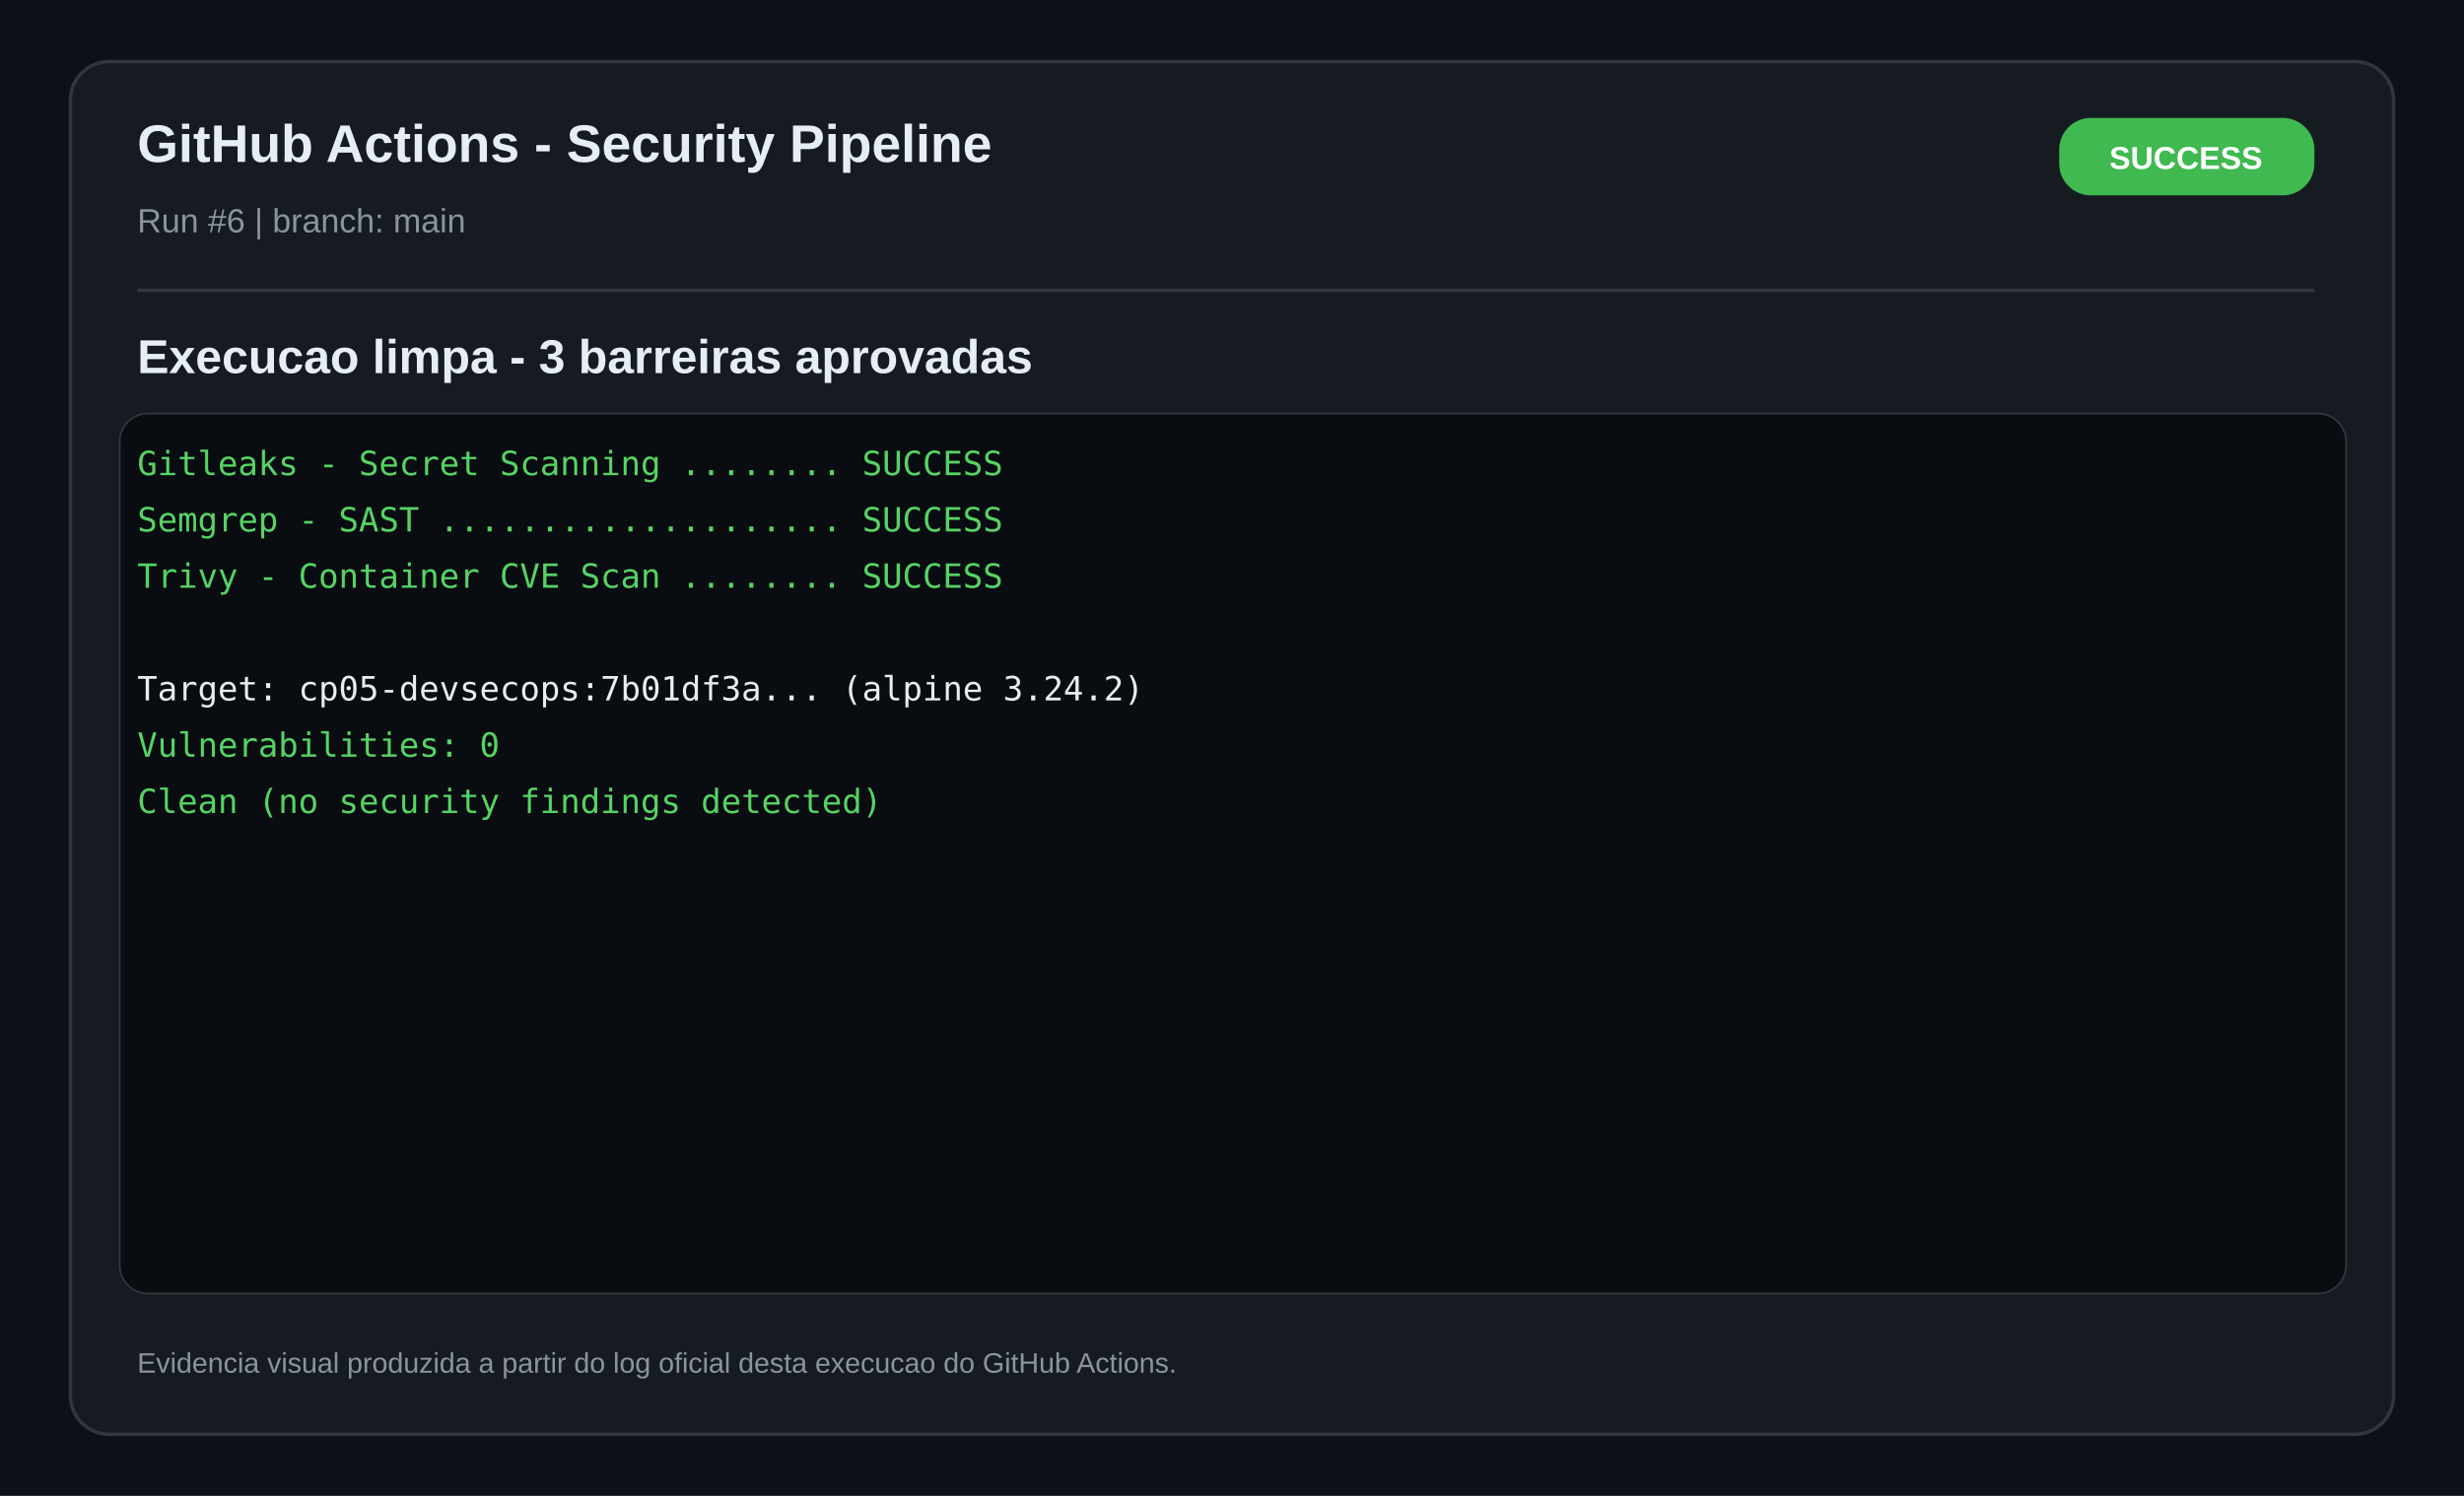
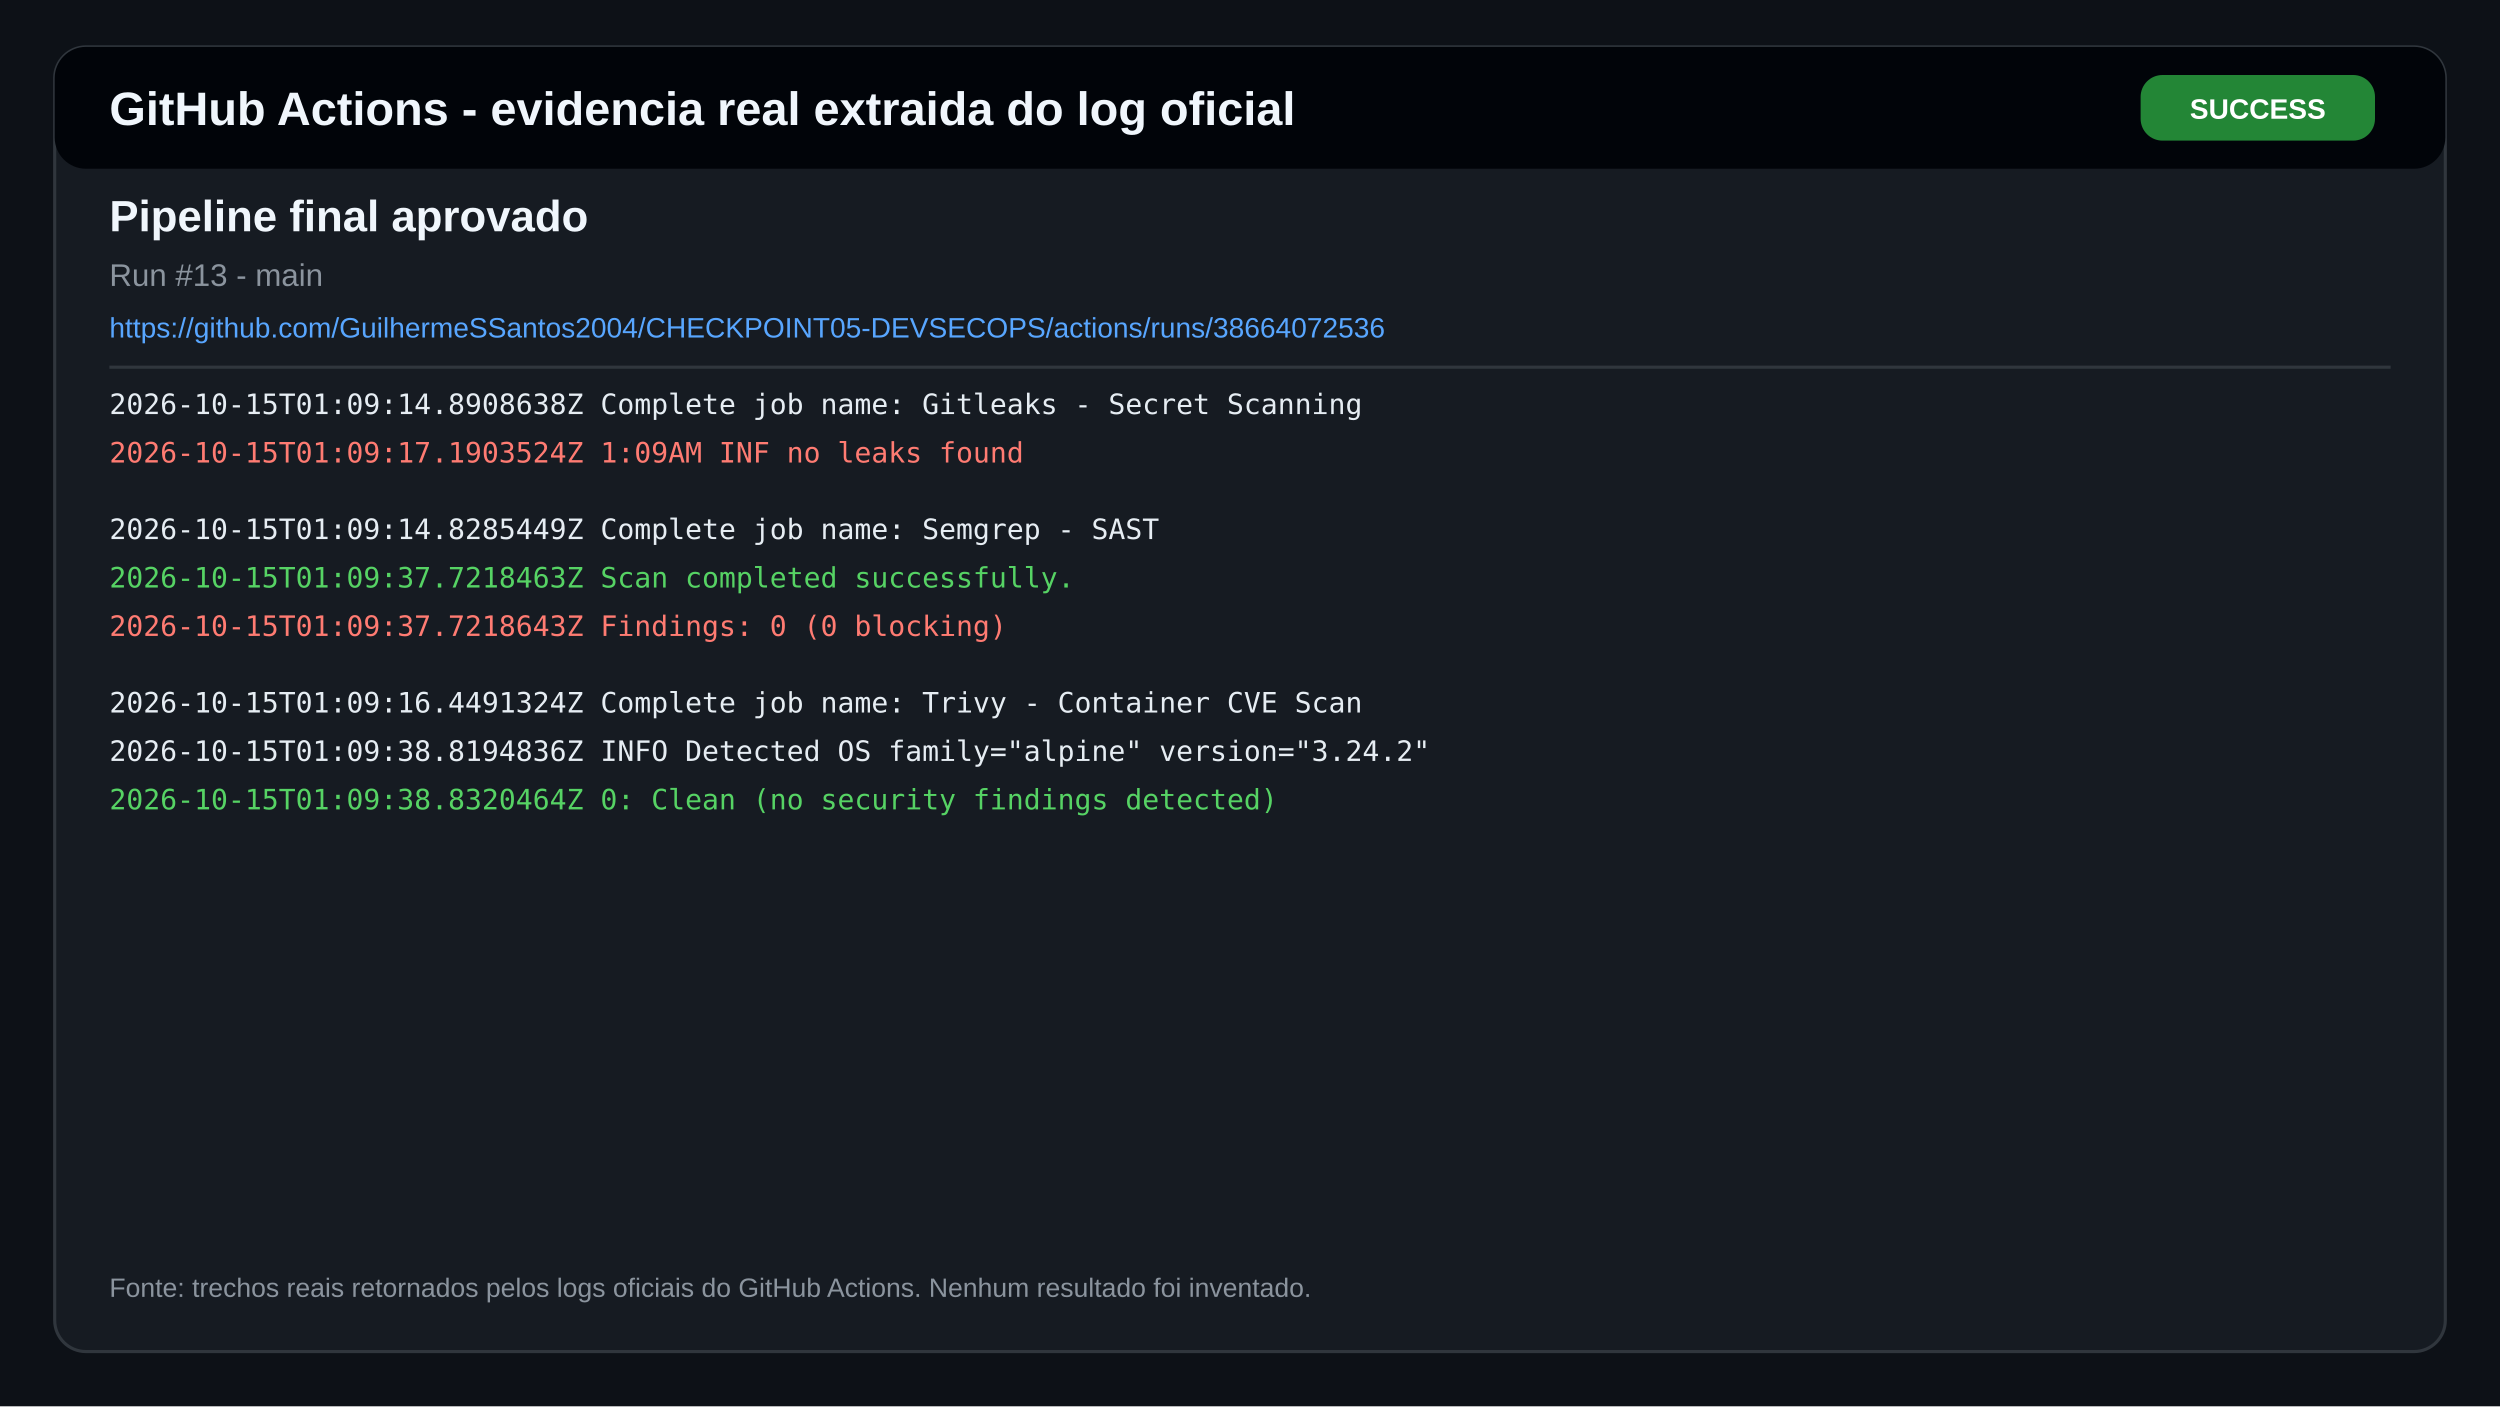
- <svg xmlns="http://www.w3.org/2000/svg" width="1400" height="850" viewBox="0 0 1400 850">
-   <rect width="1400" height="850" fill="#0d1117" />
-   <rect x="40" y="35" width="1320" height="780" rx="22" fill="#161b22" stroke="#30363d" stroke-width="2" />
-   <text x="78" y="92" font-family="Arial, sans-serif" font-weight="700" font-size="30" fill="#e6edf3">GitHub Actions - Security Pipeline</text>
-   <text x="78" y="132" font-family="Arial, sans-serif" font-size="19" fill="#8b949e">Run #6 | branch: main</text>
-   <rect x="1170" y="67" width="145" height="44" rx="18" fill="#3fb950" />
-   <text x="1242" y="96" text-anchor="middle" font-family="Arial, sans-serif" font-weight="700" font-size="18" fill="#ffffff">SUCCESS</text>
-   <line x1="78" y1="165" x2="1315" y2="165" stroke="#30363d" stroke-width="2" />
-   <text x="78" y="212" font-family="Arial, sans-serif" font-weight="700" font-size="27" fill="#e6edf3">Execucao limpa - 3 barreiras aprovadas</text>
-   <rect x="68" y="235" width="1265" height="500" rx="16" fill="#090c10" stroke="#30363d" />
-   <text x="78" y="270" font-family="monospace" font-size="19" fill="#56d364">Gitleaks - Secret Scanning ........ SUCCESS</text>
-   <text x="78" y="302" font-family="monospace" font-size="19" fill="#56d364">Semgrep - SAST .................... SUCCESS</text>
-   <text x="78" y="334" font-family="monospace" font-size="19" fill="#56d364">Trivy - Container CVE Scan ........ SUCCESS</text>
-   <text x="78" y="366" font-family="monospace" font-size="19" fill="#e6edf3" />
-   <text x="78" y="398" font-family="monospace" font-size="19" fill="#e6edf3">Target: cp05-devsecops:7b01df3a... (alpine 3.24.2)</text>
-   <text x="78" y="430" font-family="monospace" font-size="19" fill="#56d364">Vulnerabilities: 0</text>
-   <text x="78" y="462" font-family="monospace" font-size="19" fill="#56d364">Clean (no security findings detected)</text>
-   <text x="78" y="780" font-family="Arial, sans-serif" font-size="16" fill="#8b949e">Evidencia visual produzida a partir do log oficial desta execucao do GitHub Actions.</text>
+ <svg xmlns="http://www.w3.org/2000/svg" width="1600" height="900" viewBox="0 0 1600 900">
+   <rect width="1600" height="900" fill="#0d1117" />
+   <rect x="35" y="30" width="1530" height="835" rx="20" fill="#161b22" stroke="#30363d" stroke-width="2" />
+   <rect x="35" y="30" width="1530" height="78" rx="20" fill="#010409" />
+   <text x="70" y="80" font-family="Arial, sans-serif" font-size="30" font-weight="700" fill="#f0f6fc">GitHub Actions - evidencia real extraida do log oficial</text>
+   <rect x="1370" y="48" width="150" height="42" rx="14" fill="#238636" />
+   <text x="1445" y="76" text-anchor="middle" font-family="Arial, sans-serif" font-size="18" font-weight="700" fill="#ffffff">SUCCESS</text>
+   <text x="70" y="148" font-family="Arial, sans-serif" font-size="28" font-weight="700" fill="#f0f6fc">Pipeline final aprovado</text>
+   <text x="70" y="183" font-family="Arial, sans-serif" font-size="20" fill="#8b949e">Run #13 - main</text>
+   <text x="70" y="216" font-family="Arial, sans-serif" font-size="18" fill="#58a6ff">https://github.com/GuilhermeSSantos2004/CHECKPOINT05-DEVSECOPS/actions/runs/38664072536</text>
+   <line x1="70" y1="235" x2="1530" y2="235" stroke="#30363d" stroke-width="2" />
+   <text x="70" y="265" font-family="DejaVu Sans Mono, monospace" font-size="18" fill="#e6edf3">2026-10-15T01:09:14.8908638Z Complete job name: Gitleaks - Secret Scanning</text>
+   <text x="70" y="296" font-family="DejaVu Sans Mono, monospace" font-size="18" fill="#ff7b72">2026-10-15T01:09:17.1903524Z 1:09AM INF no leaks found</text>
+   <text x="70" y="345" font-family="DejaVu Sans Mono, monospace" font-size="18" fill="#e6edf3">2026-10-15T01:09:14.8285449Z Complete job name: Semgrep - SAST</text>
+   <text x="70" y="376" font-family="DejaVu Sans Mono, monospace" font-size="18" fill="#56d364">2026-10-15T01:09:37.7218463Z Scan completed successfully.</text>
+   <text x="70" y="407" font-family="DejaVu Sans Mono, monospace" font-size="18" fill="#ff7b72">2026-10-15T01:09:37.7218643Z Findings: 0 (0 blocking)</text>
+   <text x="70" y="456" font-family="DejaVu Sans Mono, monospace" font-size="18" fill="#e6edf3">2026-10-15T01:09:16.4491324Z Complete job name: Trivy - Container CVE Scan</text>
+   <text x="70" y="487" font-family="DejaVu Sans Mono, monospace" font-size="18" fill="#e6edf3">2026-10-15T01:09:38.8194836Z INFO Detected OS family="alpine" version="3.24.2"</text>
+   <text x="70" y="518" font-family="DejaVu Sans Mono, monospace" font-size="18" fill="#56d364">2026-10-15T01:09:38.8320464Z 0: Clean (no security findings detected)</text>
+   <text x="70" y="830" font-family="Arial, sans-serif" font-size="17" fill="#8b949e">Fonte: trechos reais retornados pelos logs oficiais do GitHub Actions. Nenhum resultado foi inventado.</text>
</svg>
